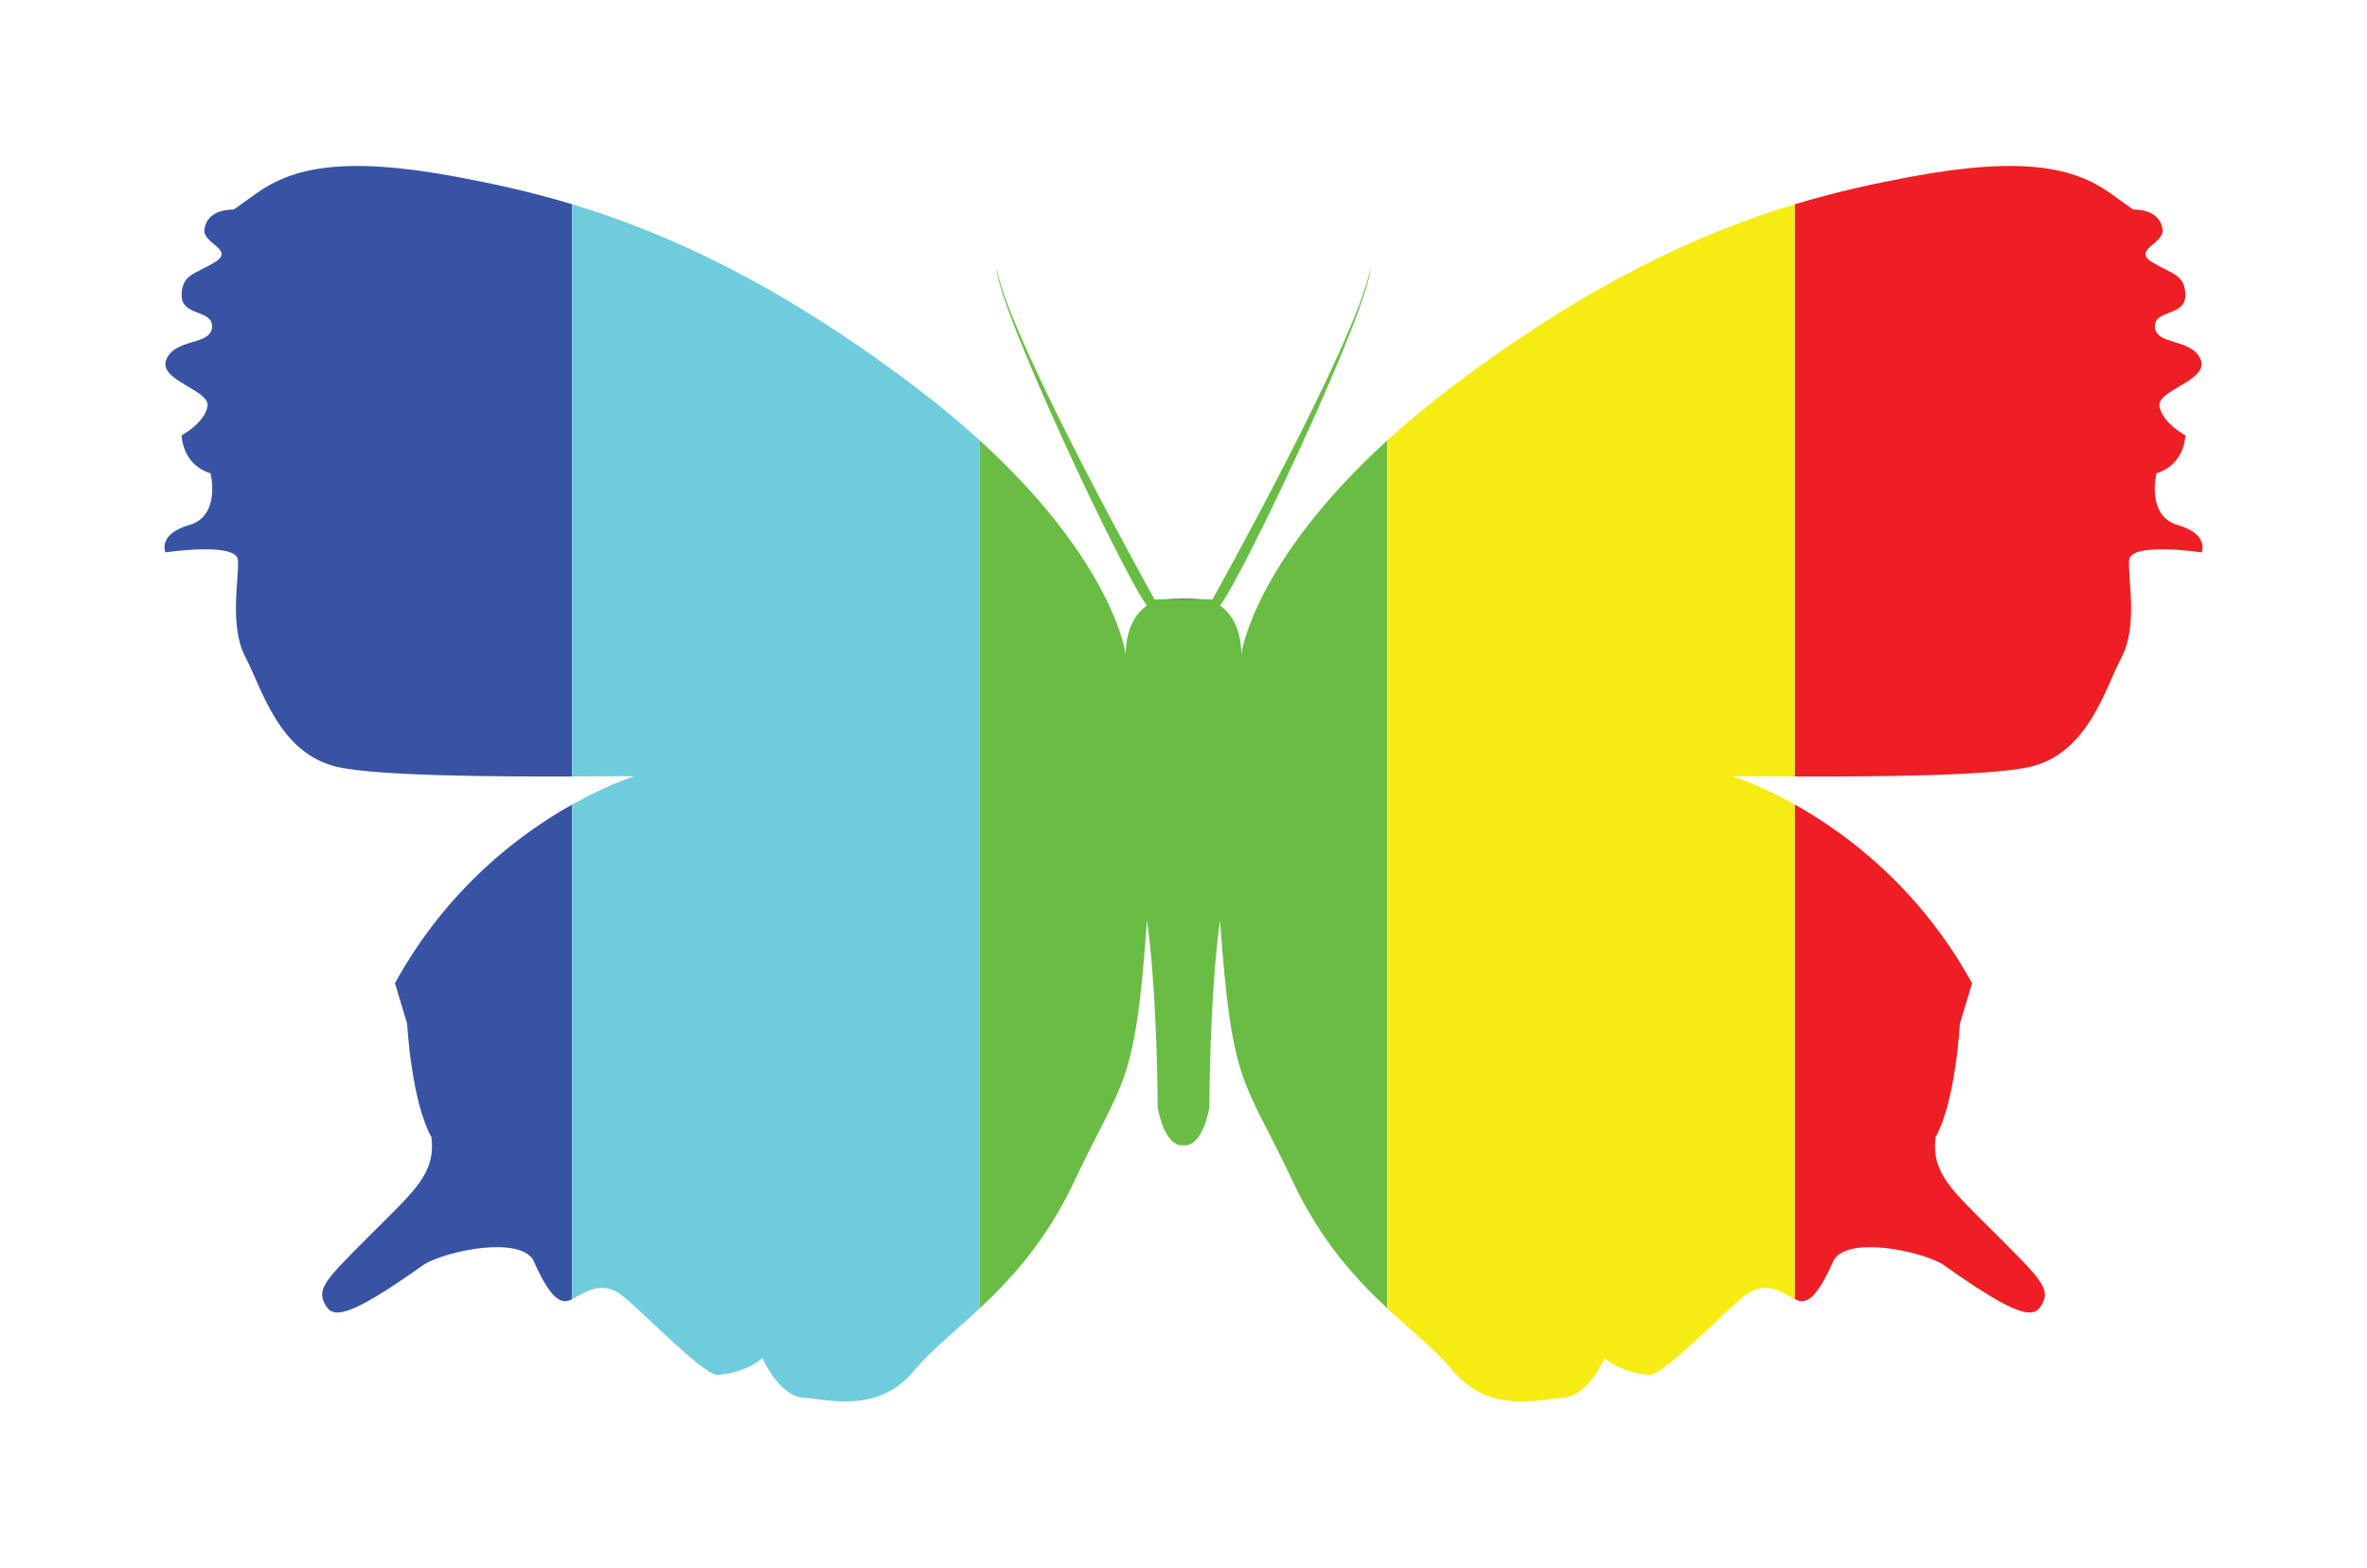
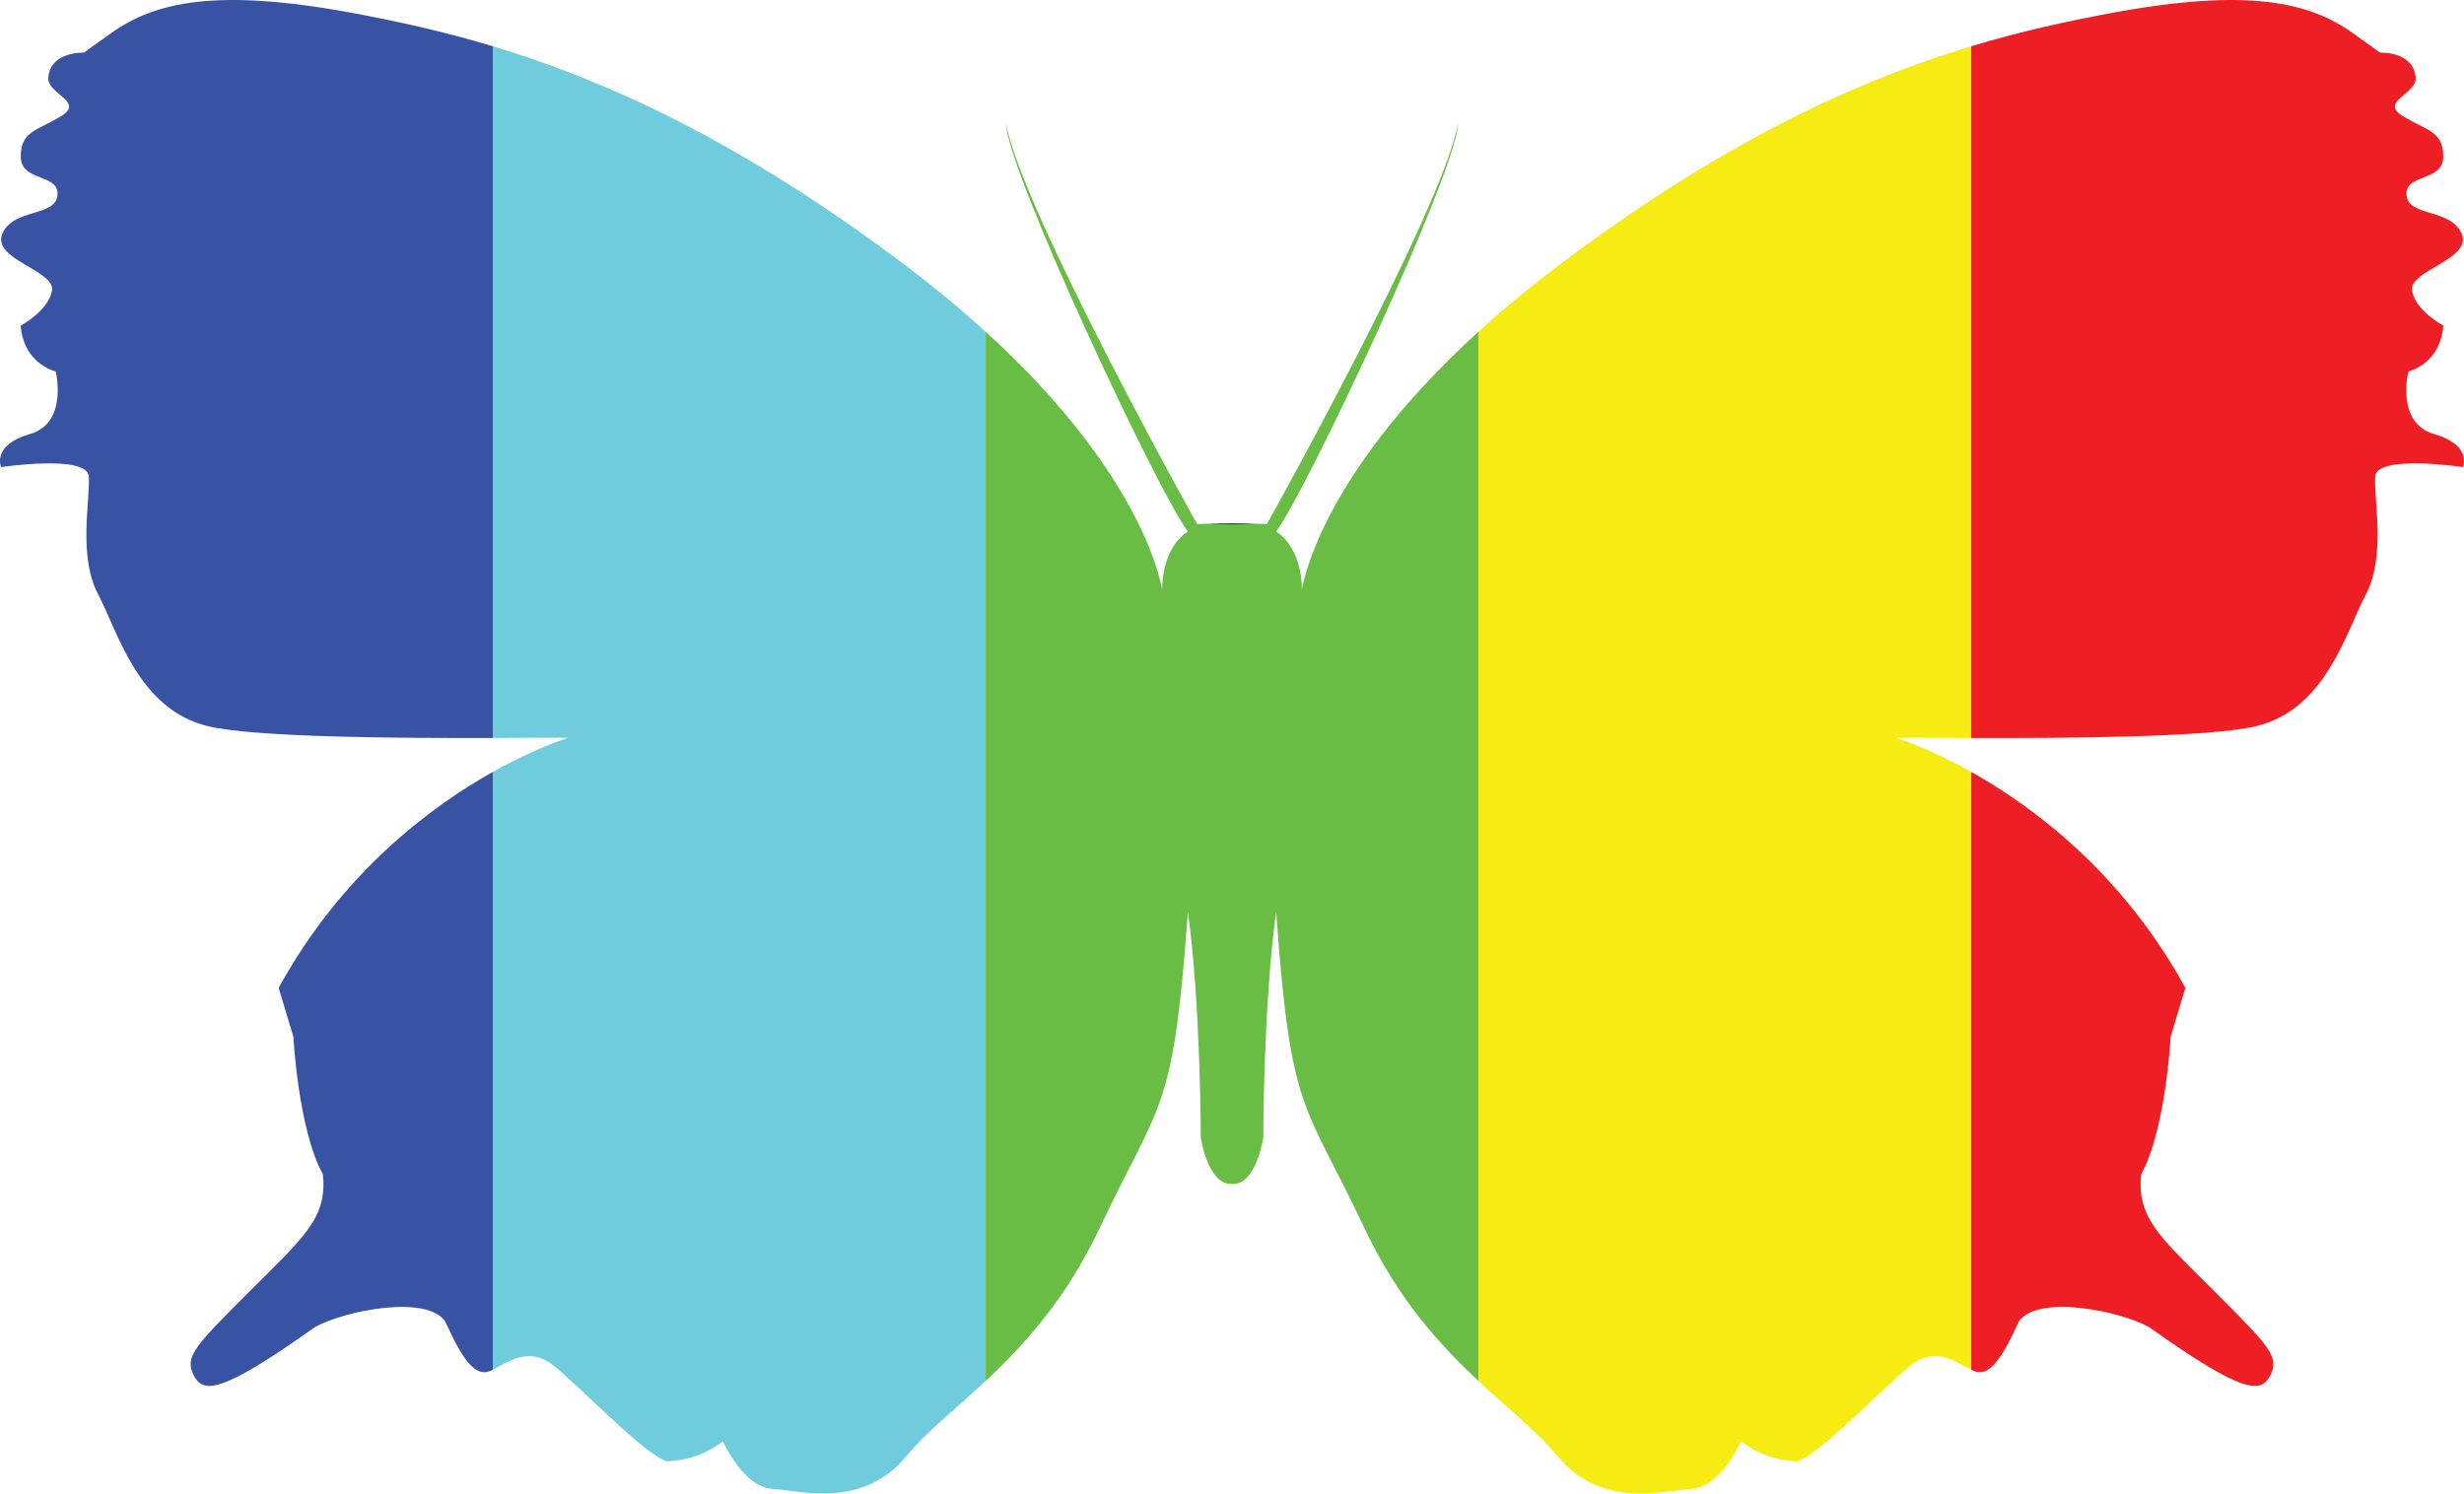
- <svg xmlns="http://www.w3.org/2000/svg" version="1.1" id="_x35_-color" x="0px" y="0px" width="296px" height="196px" viewBox="0 0 296 196" enable-background="new 0 0 296 196" xml:space="preserve">
+ <svg xmlns="http://www.w3.org/2000/svg" version="1.1" id="_x35_-color" x="0px" y="0px" width="254.863px" height="154.493px" viewBox="20.568 20.753 254.863 154.493" enable-background="new 20.568 20.753 254.863 154.493" xml:space="preserve">
  <g>
    <path fill="#3953A4" d="M57.125,22.114c-14.262-2.66-20.606-1.13-25.097,2.091c-0.683,0.489-2.786,1.996-2.786,1.996   s-3.432-0.169-3.678,2.569c-0.153,1.702,3.804,2.47,1.335,3.993c-2.473,1.521-4.184,1.521-4.184,4.181   c0,2.662,3.991,1.715,3.798,3.992c-0.186,2.281-4.561,1.334-5.704,3.995c-1.136,2.66,5.519,3.8,5.138,5.893   c-0.382,2.091-3.231,3.611-3.231,3.611s0,3.612,3.612,4.753c0,0,1.329,5.323-2.664,6.465c-3.991,1.142-2.982,3.421-2.982,3.421   s8.876-1.331,9.067,0.949c0.19,2.284-1.143,8.179,0.95,12.167c2.089,3.994,4.182,11.976,11.406,13.691   c4.942,1.167,20.056,1.243,29.437,1.212V25.539C66.318,23.964,61.539,22.937,57.125,22.114z" />
-     <path fill="#3953A4" d="M49.391,122.94c1.523,5.07,1.523,5.07,1.523,5.07s0.506,9.63,3.043,14.195   c0.509,4.562-2.029,6.59-7.605,12.167s-6.716,6.713-5.767,8.616c0.954,1.901,2.662,2.092,12.546-4.942   c3.041-1.709,11.598-3.421,13.5-0.571c1.71,3.804,3.04,5.704,4.559,5.137c0.111-0.043,0.234-0.105,0.352-0.167v-61.838   C65.086,104.224,55.94,111.036,49.391,122.94z" />
-     <path fill="#6FCCDD" d="M114.158,48.16C97.091,35.294,83.201,29.05,71.542,25.539v71.555c4.33-0.016,7.442-0.049,7.762-0.01   c0,0-3.221,0.979-7.762,3.523v61.838c1.514-0.73,3.664-2.519,6.305-0.41c2.853,2.29,9.697,9.512,11.786,9.888   c3.612-0.184,5.708-2.088,5.708-2.088s2.088,4.753,5.131,4.943c3.04,0.19,9.314,2.091,13.875-3.425   c2.035-2.461,4.979-4.771,8.17-7.753V55.069C120.068,52.84,117.301,50.53,114.158,48.16z" />
-     <path fill="#69BD45" d="M155.225,81.812c0,0,0.19-4.181-2.662-6.084c2.853-3.614,18.633-37.069,18.823-42.202   c-1.712,9.122-19.774,41.441-19.774,41.441s-1.804-0.085-3.611-0.081c0.834,0.001,1.67,0.023,2.33,0.081h-4.661   c0.661-0.058,1.495-0.08,2.331-0.081c-1.808-0.004-3.611,0.081-3.611,0.081s-18.063-32.319-19.772-41.441   c0.19,5.133,15.968,38.588,18.82,42.202c-2.852,1.903-2.66,6.084-2.66,6.084s-1.459-11.441-18.26-26.742v108.531   c3.966-3.704,8.317-8.447,11.796-15.823c6.272-13.309,7.602-11.595,9.124-32.696c1.33,9.696,1.33,23.383,1.33,23.383   s0.763,4.946,3.234,4.756c2.471,0.19,3.233-4.756,3.233-4.756s0-13.687,1.329-23.383c1.523,21.102,2.853,19.388,9.124,32.696   c3.481,7.382,7.835,12.124,11.804,15.832V55.062C156.68,70.366,155.225,81.812,155.225,81.812z" />
+     <path fill="#3953A4" d="M49.391,122.939c1.523,5.07,1.523,5.07,1.523,5.07s0.506,9.631,3.043,14.195   c0.509,4.562-2.029,6.59-7.605,12.167s-6.716,6.713-5.767,8.616c0.954,1.9,2.662,2.092,12.546-4.942   c3.041-1.709,11.598-3.421,13.5-0.571c1.71,3.805,3.04,5.705,4.559,5.137c0.111-0.043,0.234-0.104,0.352-0.166v-61.838   C65.086,104.225,55.94,111.036,49.391,122.939z" />
+     <path fill="#6FCCDD" d="M114.158,48.16C97.091,35.294,83.201,29.05,71.542,25.539v71.555c4.33-0.016,7.442-0.049,7.762-0.01   c0,0-3.221,0.979-7.762,3.523v61.838c1.514-0.73,3.664-2.52,6.305-0.41c2.853,2.29,9.697,9.512,11.786,9.888   c3.612-0.185,5.708-2.088,5.708-2.088s2.088,4.753,5.131,4.942c3.04,0.19,9.314,2.092,13.875-3.424   c2.035-2.461,4.979-4.771,8.17-7.754V55.069C120.068,52.84,117.301,50.53,114.158,48.16z" />
+     <path fill="#69BD45" d="M155.225,81.812c0,0,0.19-4.181-2.662-6.084c2.854-3.614,18.633-37.069,18.824-42.202   c-1.713,9.122-19.775,41.441-19.775,41.441s-1.803-0.085-3.61-0.081c0.834,0.001,1.67,0.023,2.33,0.081h-4.661   c0.661-0.058,1.495-0.08,2.331-0.081c-1.808-0.004-3.611,0.081-3.611,0.081s-18.063-32.319-19.772-41.441   c0.19,5.133,15.968,38.588,18.82,42.202c-2.852,1.903-2.66,6.084-2.66,6.084s-1.459-11.441-18.26-26.742v108.532   c3.966-3.705,8.317-8.447,11.796-15.824c6.272-13.309,7.602-11.594,9.124-32.695c1.33,9.695,1.33,23.383,1.33,23.383   s0.763,4.946,3.234,4.756c2.471,0.19,3.232-4.756,3.232-4.756s0-13.688,1.33-23.383c1.522,21.102,2.853,19.389,9.123,32.695   c3.481,7.383,7.836,12.125,11.805,15.832V55.062C156.68,70.366,155.225,81.812,155.225,81.812z" />
    <path d="M150.33,74.967c-0.66-0.058-1.496-0.08-2.33-0.081c-0.835,0.001-1.67,0.023-2.331,0.081H150.33z" />
-     <path fill="#F6EC13" d="M173.49,55.062v108.548c3.191,2.976,6.13,5.287,8.164,7.744c4.56,5.516,10.834,3.615,13.873,3.425   c3.043-0.19,5.133-4.943,5.133-4.943s2.094,1.904,5.708,2.088c2.088-0.376,8.933-7.598,11.785-9.888   c2.644-2.112,4.794-0.318,6.309,0.413v-61.841c-4.54-2.545-7.764-3.523-7.764-3.523c0.319-0.039,3.435-0.006,7.764,0.01V25.537   c-11.659,3.513-25.55,9.756-42.62,22.624C178.703,50.527,175.938,52.835,173.49,55.062z" />
-     <path fill="#ED1F24" d="M253.896,95.881c7.224-1.715,9.314-9.698,11.405-13.691c2.094-3.988,0.758-9.883,0.951-12.167   c0.19-2.279,9.067-0.949,9.067-0.949s1.005-2.279-2.983-3.421c-3.994-1.142-2.663-6.465-2.663-6.465   c3.609-1.141,3.609-4.753,3.609-4.753s-2.85-1.521-3.23-3.611c-0.379-2.093,6.272-3.233,5.137-5.893   c-1.142-2.66-5.516-1.713-5.701-3.995c-0.192-2.277,3.795-1.33,3.795-3.992c0-2.66-1.709-2.66-4.181-4.181   c-2.469-1.523,1.485-2.291,1.331-3.993c-0.244-2.739-3.677-2.569-3.677-2.569s-2.103-1.506-2.785-1.996   c-4.493-3.221-10.837-4.751-25.097-2.091c-4.412,0.823-9.188,1.851-14.412,3.423v71.557   C233.843,97.124,248.952,97.048,253.896,95.881z" />
-     <path fill="#ED1F24" d="M224.809,162.612c1.521,0.567,2.85-1.333,4.56-5.137c1.903-2.85,10.459-1.138,13.499,0.571   c9.886,7.034,11.595,6.844,12.547,4.942c0.95-1.903-0.19-3.039-5.767-8.616c-5.577-5.577-8.113-7.604-7.604-12.167   c2.537-4.565,3.042-14.195,3.042-14.195s0,0,1.523-5.07c-6.548-11.904-15.69-18.714-22.146-22.333v61.841   C224.58,162.507,224.7,162.569,224.809,162.612z" />
+     <path fill="#F6EC13" d="M173.49,55.062v108.547c3.191,2.977,6.13,5.287,8.164,7.744c4.56,5.517,10.834,3.615,13.873,3.426   c3.043-0.19,5.133-4.943,5.133-4.943s2.094,1.904,5.708,2.088c2.088-0.376,8.933-7.598,11.784-9.888   c2.645-2.112,4.795-0.318,6.31,0.413v-61.842c-4.54-2.544-7.764-3.522-7.764-3.522c0.319-0.039,3.435-0.006,7.764,0.01V25.537   c-11.659,3.513-25.55,9.756-42.62,22.624C178.703,50.527,175.938,52.835,173.49,55.062z" />
+     <path fill="#ED1F24" d="M253.896,95.881c7.224-1.715,9.313-9.698,11.404-13.691c2.094-3.988,0.758-9.883,0.951-12.167   c0.189-2.279,9.066-0.949,9.066-0.949s1.006-2.279-2.982-3.421c-3.994-1.142-2.663-6.465-2.663-6.465   c3.609-1.141,3.609-4.753,3.609-4.753s-2.851-1.521-3.23-3.611c-0.379-2.093,6.272-3.233,5.138-5.893   c-1.143-2.66-5.517-1.713-5.701-3.995c-0.192-2.277,3.795-1.33,3.795-3.992c0-2.66-1.709-2.66-4.182-4.181   c-2.469-1.523,1.485-2.291,1.332-3.993c-0.244-2.739-3.678-2.569-3.678-2.569s-2.104-1.506-2.785-1.996   c-4.492-3.221-10.837-4.751-25.097-2.091c-4.412,0.823-9.188,1.851-14.412,3.423v71.557   C233.843,97.124,248.952,97.048,253.896,95.881z" />
+     <path fill="#ED1F24" d="M224.809,162.611c1.521,0.568,2.851-1.332,4.561-5.137c1.902-2.85,10.459-1.138,13.499,0.571   c9.886,7.034,11.595,6.845,12.547,4.942c0.95-1.903-0.19-3.039-5.767-8.616c-5.578-5.577-8.113-7.604-7.604-12.167   c2.537-4.564,3.042-14.195,3.042-14.195s0,0,1.523-5.07c-6.549-11.903-15.69-18.713-22.146-22.332v61.841   C224.58,162.507,224.7,162.568,224.809,162.611z" />
  </g>
</svg>
